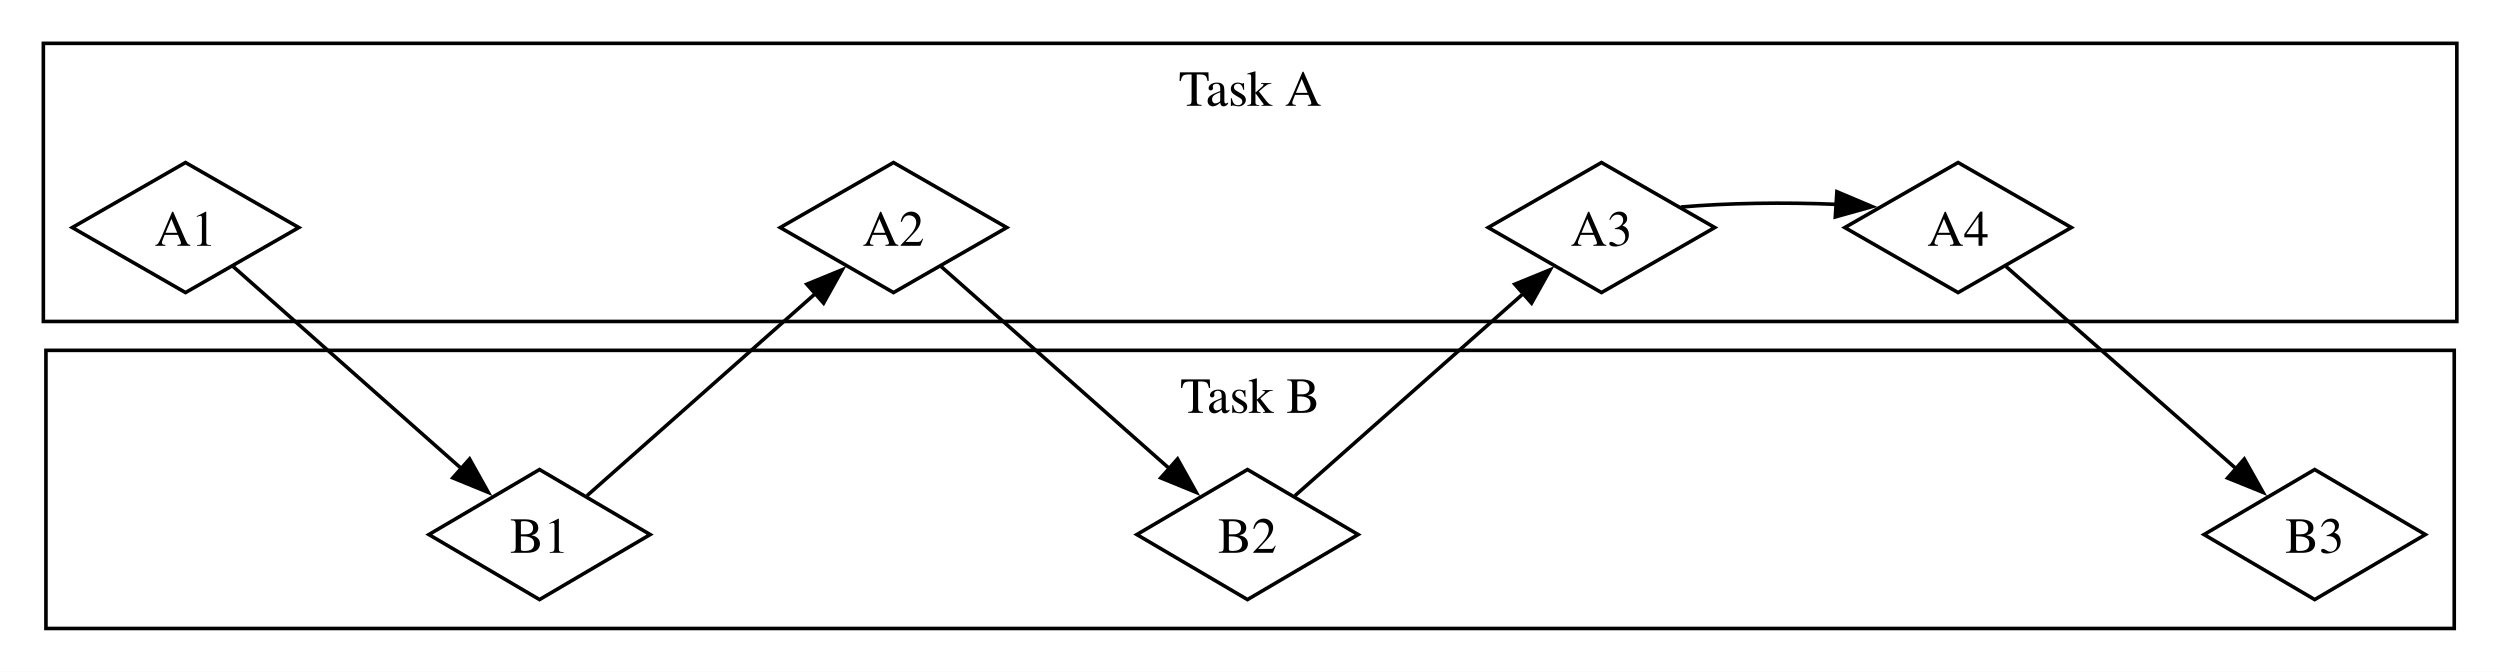
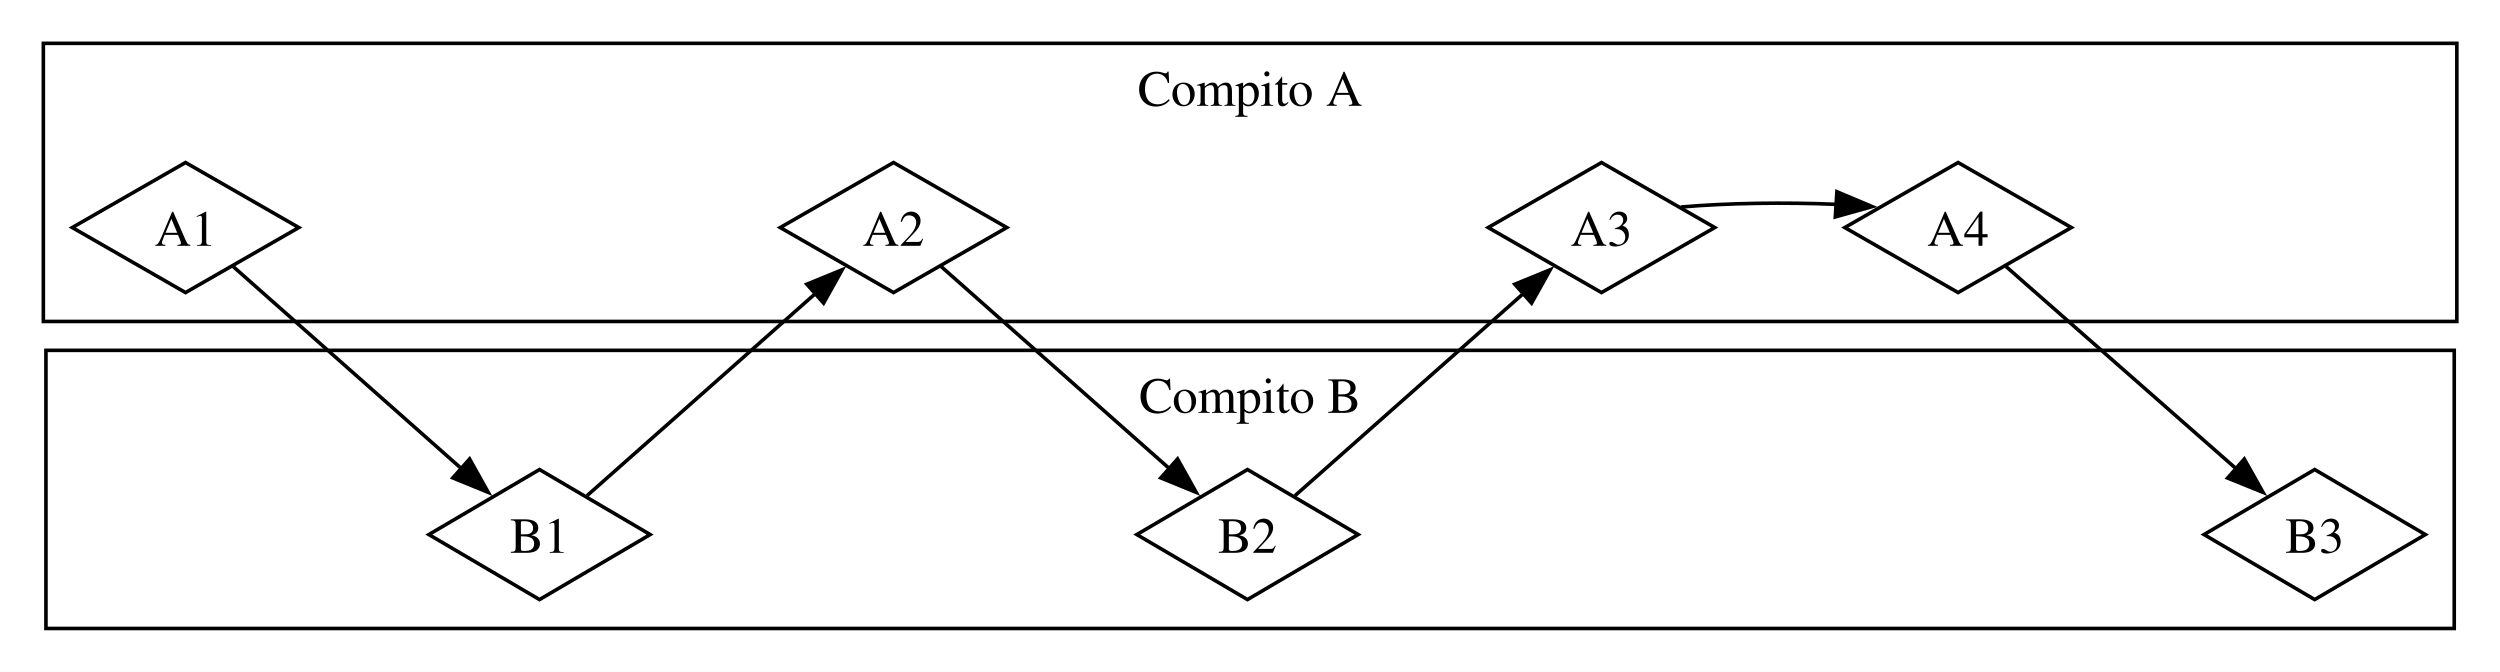
<svg xmlns="http://www.w3.org/2000/svg" viewBox="0.00 0.00 2884 775.00">
  <g id="graph0" class="graph" transform="scale(4.16667 4.16667) rotate(0) translate(4 182)">
    <polygon fill="white" stroke="none" points="-4,4 -4,-182 688.21,-182 688.21,4 -4,4" />
    <g id="clust1" class="cluster">
      <polygon fill="none" stroke="black" points="8,-93 8,-170 676.21,-170 676.21,-93 8,-93" />
-       <text text-anchor="middle" x="342.11" y="-152.7" font-family="Times,serif" font-size="14.00">Task A</text>
+       <text text-anchor="middle" x="342.11" y="-152.7" font-family="Times,serif" font-size="14.00">Compito A</text>
    </g>
    <g id="clust2" class="cluster">
      <polygon fill="none" stroke="black" points="8.72,-8 8.72,-85 675.49,-85 675.49,-8 8.72,-8" />
-       <text text-anchor="middle" x="342.11" y="-67.7" font-family="Times,serif" font-size="14.00">Task B</text>
+       <text text-anchor="middle" x="342.11" y="-67.7" font-family="Times,serif" font-size="14.00">Compito B</text>
    </g>
    <g id="node1" class="node">
      <polygon fill="none" stroke="black" points="47.36,-137 16,-119 47.36,-101 78.73,-119 47.36,-137" />
      <text text-anchor="middle" x="47.36" y="-113.95" font-family="Times,serif" font-size="14.00">A1</text>
    </g>
    <g id="node2" class="node">
      <polygon fill="none" stroke="black" points="243.38,-137 212.01,-119 243.38,-101 274.74,-119 243.38,-137" />
      <text text-anchor="middle" x="243.38" y="-113.95" font-family="Times,serif" font-size="14.00">A2</text>
    </g>
    <g id="node7" class="node">
      <polygon fill="none" stroke="black" points="145.37,-52 114.73,-34 145.37,-16 176.01,-34 145.37,-52" />
      <text text-anchor="middle" x="145.37" y="-28.95" font-family="Times,serif" font-size="14.00">B1</text>
    </g>
    <g id="edge9" class="edge">
      <path fill="none" stroke="black" d="M60.52,-108.23C76.47,-94.12 104.66,-69.16 123.92,-52.11" />
      <polygon fill="black" stroke="black" points="126.01,-54.93 131.18,-45.68 121.37,-49.69 126.01,-54.93" />
    </g>
    <g id="node3" class="node">
      <polygon fill="none" stroke="black" points="439.39,-137 408.02,-119 439.39,-101 470.75,-119 439.39,-137" />
      <text text-anchor="middle" x="439.39" y="-113.95" font-family="Times,serif" font-size="14.00">A3</text>
    </g>
    <g id="node8" class="node">
      <polygon fill="none" stroke="black" points="341.38,-52 310.74,-34 341.38,-16 372.02,-34 341.38,-52" />
      <text text-anchor="middle" x="341.38" y="-28.95" font-family="Times,serif" font-size="14.00">B2</text>
    </g>
    <g id="edge11" class="edge">
      <path fill="none" stroke="black" d="M256.54,-108.23C272.48,-94.12 300.68,-69.16 319.93,-52.11" />
      <polygon fill="black" stroke="black" points="322.02,-54.93 327.19,-45.68 317.38,-49.69 322.02,-54.93" />
    </g>
    <g id="node4" class="node">
      <polygon fill="none" stroke="black" points="538.12,-137 506.75,-119 538.12,-101 569.48,-119 538.12,-137" />
      <text text-anchor="middle" x="538.12" y="-113.95" font-family="Times,serif" font-size="14.00">A4</text>
    </g>
    <g id="edge13" class="edge">
      <path fill="none" stroke="black" d="M461.38,-124.68C473.97,-125.79 490.25,-126.04 504.48,-125.42" />
      <polygon fill="black" stroke="black" points="504.57,-128.92 514.33,-124.8 504.13,-121.94 504.57,-128.92" />
    </g>
    <g id="node9" class="node">
      <polygon fill="none" stroke="black" points="636.85,-52 606.21,-34 636.85,-16 667.49,-34 636.85,-52" />
      <text text-anchor="middle" x="636.85" y="-28.95" font-family="Times,serif" font-size="14.00">B3</text>
    </g>
    <g id="edge14" class="edge">
      <path fill="none" stroke="black" d="M551.37,-108.23C567.43,-94.12 595.84,-69.16 615.24,-52.11" />
      <polygon fill="black" stroke="black" points="617.36,-54.91 622.56,-45.68 612.74,-49.65 617.36,-54.91" />
    </g>
    <g id="edge10" class="edge">
      <path fill="none" stroke="black" d="M158.53,-44.77C174.47,-58.88 202.67,-83.84 221.93,-100.89" />
      <polygon fill="black" stroke="black" points="219.38,-103.31 229.18,-107.32 224.02,-98.07 219.38,-103.31" />
    </g>
    <g id="edge12" class="edge">
      <path fill="none" stroke="black" d="M354.54,-44.77C370.48,-58.88 398.68,-83.84 417.94,-100.89" />
      <polygon fill="black" stroke="black" points="415.39,-103.31 425.2,-107.32 420.03,-98.07 415.39,-103.31" />
    </g>
  </g>
</svg>
